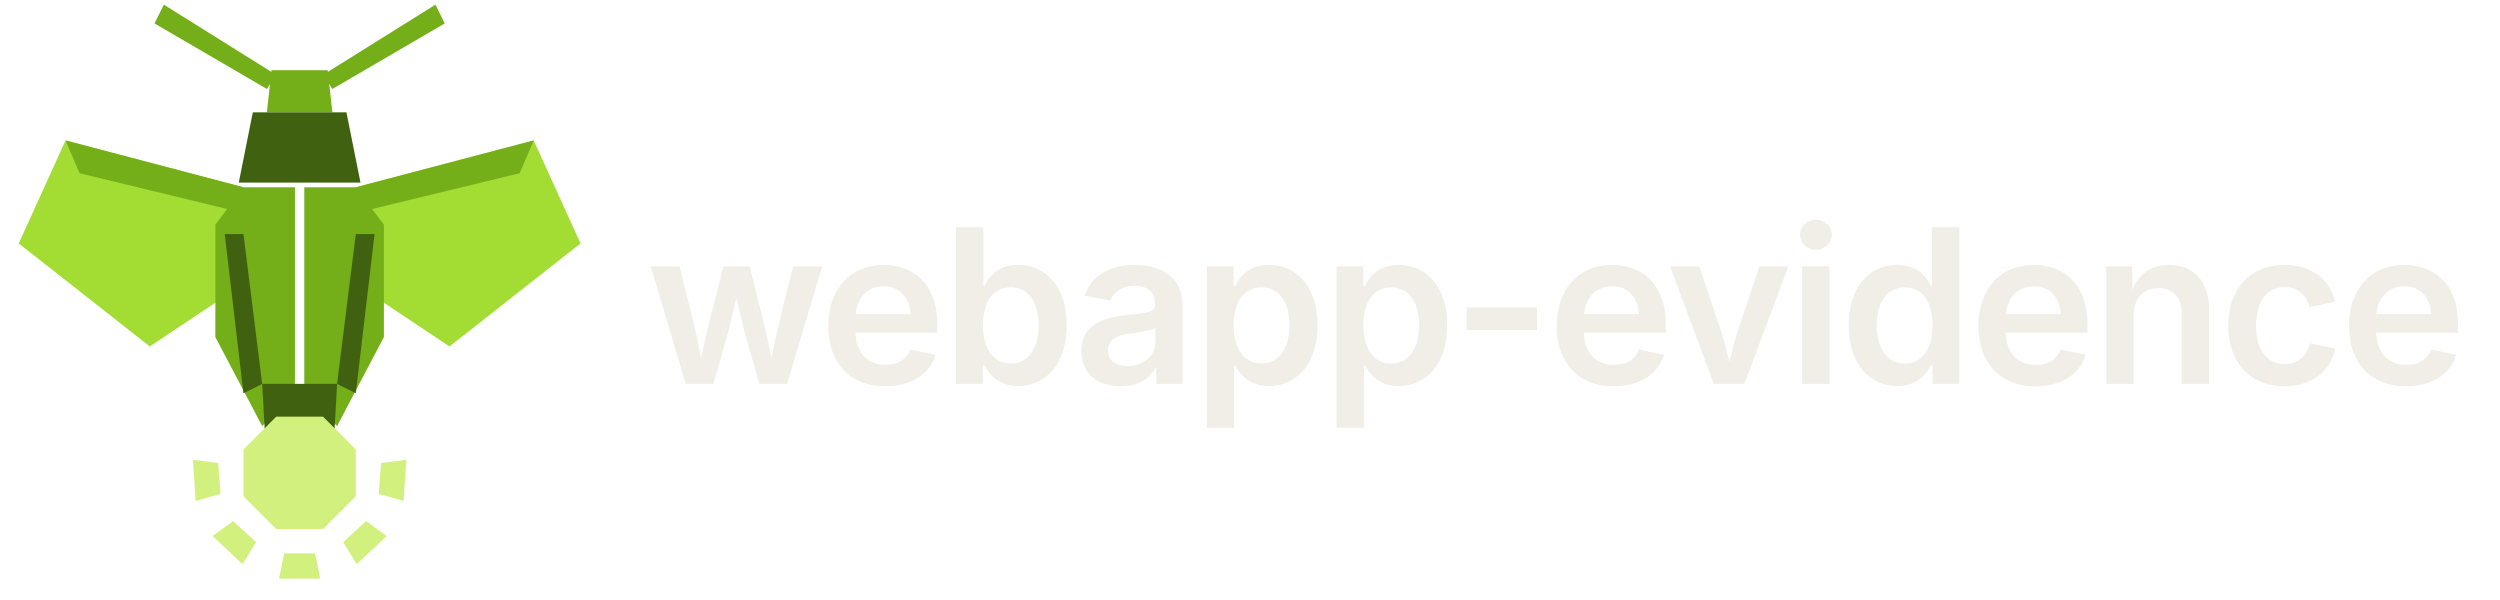
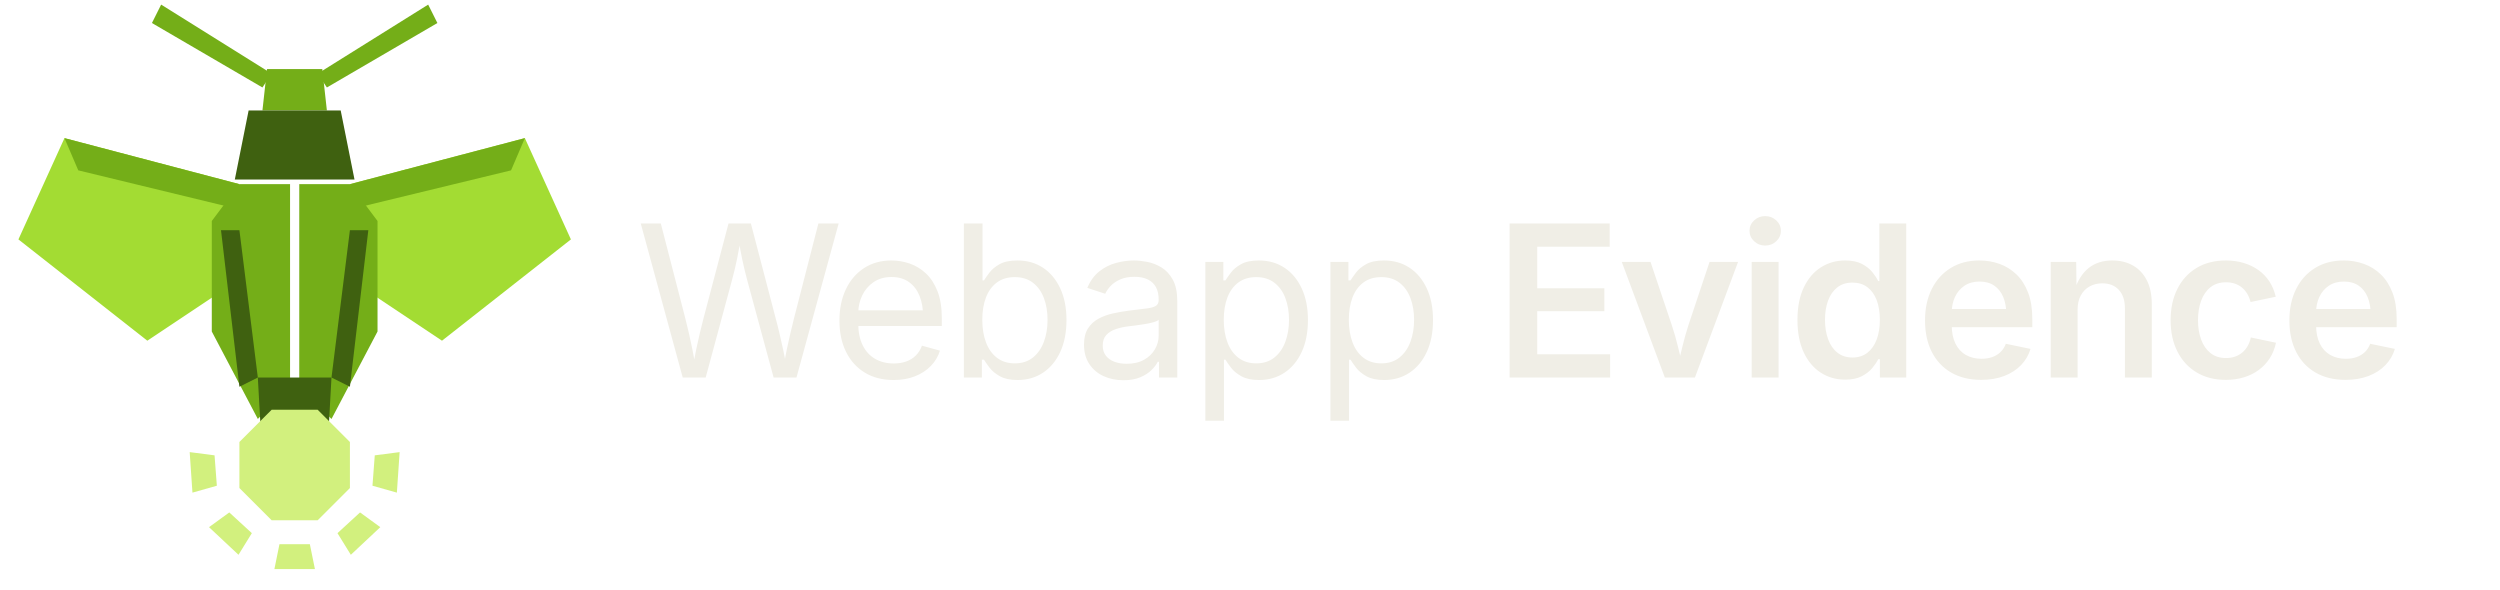
- <svg xmlns="http://www.w3.org/2000/svg" viewBox="0 0 534 128" role="img" aria-label="webapp-evidence">
+ <svg xmlns="http://www.w3.org/2000/svg" viewBox="0 0 543 128" role="img" aria-label="Webapp Evidence">
  <polygon points="52.0,40.0 14.0,30.0 4.0,52.0 32.0,74.0 50.0,62.0" fill="#A3DC33" />
  <polygon points="78.0,62.0 96.0,74.0 124.0,52.0 114.0,30.0 76.0,40.0" fill="#A3DC33" />
  <polygon points="52.0,40.0 14.0,30.0 17.0,37.0 50.0,45.0" fill="#74AE18" />
  <polygon points="78.0,45.0 111.0,37.0 114.0,30.0 76.0,40.0" fill="#74AE18" />
  <polygon points="52.0,40.0 63.0,40.0 63.0,84.0 56.0,91.0 46.0,72.0 46.0,48.0" fill="#74AE18" />
  <polygon points="82.0,48.0 82.0,72.0 72.0,91.0 65.0,84.0 65.0,40.0 76.0,40.0" fill="#74AE18" />
  <polygon points="48.0,50.0 52.0,50.0 56.0,82.0 52.0,84.0" fill="#3F6110" />
  <polygon points="76.0,84.0 72.0,82.0 76.0,50.0 80.0,50.0" fill="#3F6110" />
  <polygon points="57.0,19.0 59.0,16.0 35.0,1.0 33.0,5.0" fill="#74AE18" />
  <polygon points="95.0,5.0 93.0,1.0 69.0,16.0 71.0,19.0" fill="#74AE18" />
  <polygon points="58.0,15.0 70.0,15.0 71.0,24.0 57.0,24.0" fill="#74AE18" />
  <polygon points="54.0,24.0 74.0,24.0 77.0,39.0 51.0,39.0" fill="#3F6110" />
  <polygon points="56.0,82.0 72.0,82.0 71.0,100.0 57.0,100.0" fill="#3F6110" />
  <polygon points="81.4,98.9 86.8,98.2 86.2,107.0 80.9,105.5" fill="#D2F07E" />
  <polygon points="78.2,111.3 82.6,114.5 76.2,120.5 73.3,115.8" fill="#D2F07E" />
  <polygon points="67.3,118.2 68.4,123.6 59.6,123.6 60.7,118.2" fill="#D2F07E" />
  <polygon points="54.7,115.8 51.8,120.5 45.4,114.5 49.8,111.3" fill="#D2F07E" />
  <polygon points="47.1,105.5 41.8,107.0 41.2,98.2 46.6,98.9" fill="#D2F07E" />
  <polygon points="76.0,106.0 69.0,113.0 59.0,113.0 52.0,106.0 52.0,96.0 59.0,89.0 69.0,89.0 76.0,96.0" fill="#D2F07E" />
-   <text x="138" y="82" font-family="Inter, 'SF Pro Display', 'Helvetica Neue', Arial, sans-serif" font-size="46" font-weight="600" fill="#F0EEE6" letter-spacing="-1">webapp-evidence</text>
+   <path d="M148.287 82.0 139.168 48.533H143.525L148.826 69.062Q149.253 70.702 149.635 72.398Q150.017 74.094 150.376 75.834Q150.735 77.575 151.05 79.417H150.533Q150.87 77.575 151.229 75.834Q151.589 74.094 151.993 72.398Q152.397 70.702 152.824 69.062L158.237 48.533H163.089L168.457 69.062Q168.906 70.702 169.299 72.398Q169.692 74.094 170.074 75.834Q170.456 77.575 170.793 79.417H170.209Q170.546 77.575 170.905 75.834Q171.265 74.094 171.669 72.398Q172.073 70.702 172.478 69.062L177.756 48.533H182.158L172.994 82.0H168.03L162.28 60.797Q161.719 58.73 161.202 56.293Q160.686 53.856 160.191 50.667H161.09Q160.596 53.677 160.124 56.046Q159.652 58.416 159.001 60.797L153.273 82.0Z M194.096 82.539Q190.457 82.539 187.818 80.922Q185.179 79.305 183.752 76.407Q182.326 73.51 182.326 69.646Q182.326 65.783 183.719 62.841Q185.111 59.898 187.661 58.236Q190.21 56.574 193.624 56.574Q195.623 56.574 197.566 57.237Q199.509 57.899 201.092 59.371Q202.676 60.842 203.619 63.245Q204.562 65.648 204.562 69.13V70.814H185.066V67.4H202.384L200.497 68.658Q200.497 66.188 199.722 64.267Q198.947 62.347 197.42 61.257Q195.893 60.168 193.624 60.168Q191.355 60.168 189.738 61.28Q188.121 62.392 187.268 64.177Q186.414 65.963 186.414 68.007V70.275Q186.414 73.061 187.38 75.003Q188.346 76.946 190.086 77.946Q191.827 78.945 194.118 78.945Q195.601 78.945 196.813 78.519Q198.026 78.092 198.902 77.227Q199.778 76.362 200.25 75.082L204.158 76.16Q203.574 78.047 202.182 79.484Q200.789 80.922 198.734 81.73Q196.679 82.539 194.096 82.539Z M221.015 82.539Q218.634 82.539 217.174 81.719Q215.714 80.899 214.928 79.855Q214.142 78.811 213.715 78.114H213.266V82.0H209.357V48.533H213.4V60.909H213.715Q214.142 60.235 214.905 59.213Q215.669 58.191 217.106 57.383Q218.544 56.574 220.992 56.574Q224.137 56.574 226.529 58.146Q228.921 59.719 230.28 62.627Q231.639 65.536 231.639 69.512Q231.639 73.51 230.291 76.43Q228.943 79.35 226.551 80.944Q224.159 82.539 221.015 82.539ZM220.408 78.923Q222.767 78.923 224.35 77.654Q225.934 76.385 226.731 74.24Q227.528 72.095 227.528 69.467Q227.528 66.861 226.742 64.761Q225.956 62.661 224.373 61.426Q222.789 60.19 220.408 60.19Q218.095 60.19 216.522 61.358Q214.95 62.526 214.153 64.604Q213.355 66.682 213.355 69.467Q213.355 72.252 214.164 74.386Q214.973 76.52 216.556 77.721Q218.14 78.923 220.408 78.923Z M244.003 82.584Q241.622 82.584 239.679 81.686Q237.736 80.787 236.591 79.058Q235.445 77.328 235.445 74.857Q235.445 72.701 236.299 71.354Q237.152 70.006 238.579 69.231Q240.005 68.456 241.734 68.074Q243.464 67.692 245.216 67.468Q247.462 67.176 248.877 67.019Q250.292 66.861 250.977 66.479Q251.662 66.098 251.662 65.177V65.042Q251.662 63.47 251.078 62.38Q250.494 61.291 249.326 60.707Q248.158 60.123 246.406 60.123Q244.609 60.123 243.329 60.685Q242.049 61.246 241.251 62.088Q240.454 62.931 240.05 63.807L236.164 62.526Q237.13 60.235 238.77 58.944Q240.409 57.652 242.386 57.113Q244.362 56.574 246.294 56.574Q247.552 56.574 249.158 56.877Q250.764 57.181 252.257 58.079Q253.751 58.978 254.728 60.741Q255.705 62.504 255.705 65.446V82.0H251.729V78.586H251.46Q251.033 79.462 250.09 80.394Q249.146 81.326 247.642 81.955Q246.137 82.584 244.003 82.584ZM244.699 79.013Q246.945 79.013 248.495 78.137Q250.045 77.261 250.854 75.857Q251.662 74.453 251.662 72.926V69.444Q251.415 69.736 250.584 69.972Q249.753 70.208 248.686 70.388Q247.619 70.567 246.62 70.691Q245.62 70.814 245.036 70.882Q243.576 71.062 242.307 71.5Q241.038 71.938 240.274 72.78Q239.511 73.622 239.511 75.06Q239.511 76.362 240.185 77.238Q240.858 78.114 242.026 78.563Q243.194 79.013 244.699 79.013Z M261.803 91.389V56.889H265.711V60.909H266.16Q266.587 60.235 267.351 59.213Q268.114 58.191 269.552 57.383Q270.989 56.574 273.438 56.574Q276.582 56.574 278.974 58.146Q281.366 59.719 282.725 62.627Q284.084 65.536 284.084 69.512Q284.084 73.51 282.736 76.43Q281.389 79.35 278.997 80.944Q276.604 82.539 273.46 82.539Q271.079 82.539 269.619 81.719Q268.159 80.899 267.373 79.855Q266.587 78.811 266.16 78.114H265.846V91.389ZM272.854 78.923Q275.212 78.923 276.795 77.654Q278.379 76.385 279.176 74.24Q279.974 72.095 279.974 69.467Q279.974 66.861 279.188 64.761Q278.401 62.661 276.818 61.426Q275.234 60.19 272.854 60.19Q270.54 60.19 268.968 61.358Q267.396 62.526 266.598 64.604Q265.801 66.682 265.801 69.467Q265.801 72.252 266.609 74.386Q267.418 76.52 269.001 77.721Q270.585 78.923 272.854 78.923Z M288.969 91.389V56.889H292.877V60.909H293.326Q293.753 60.235 294.517 59.213Q295.28 58.191 296.718 57.383Q298.155 56.574 300.604 56.574Q303.748 56.574 306.14 58.146Q308.532 59.719 309.891 62.627Q311.25 65.536 311.25 69.512Q311.25 73.51 309.902 76.43Q308.555 79.35 306.163 80.944Q303.771 82.539 300.626 82.539Q298.245 82.539 296.785 81.719Q295.325 80.899 294.539 79.855Q293.753 78.811 293.326 78.114H293.012V91.389ZM300.02 78.923Q302.378 78.923 303.961 77.654Q305.545 76.385 306.342 74.24Q307.14 72.095 307.14 69.467Q307.14 66.861 306.354 64.761Q305.567 62.661 303.984 61.426Q302.4 60.19 300.02 60.19Q297.706 60.19 296.134 61.358Q294.562 62.526 293.764 64.604Q292.967 66.682 292.967 69.467Q292.967 72.252 293.775 74.386Q294.584 76.52 296.167 77.721Q297.751 78.923 300.02 78.923Z M327.887 82.0V48.533H349.624V53.584H333.885V62.608H348.467V67.594H333.885V76.949H349.721V82.0Z M361.605 82.0 352.248 56.889H358.492L363.086 70.543Q363.891 72.938 364.47 75.369Q365.049 77.801 365.668 80.297H364.21Q364.821 77.801 365.396 75.373Q365.971 72.946 366.754 70.543L371.315 56.889H377.51L368.138 82.0Z M380.469 82.0V56.889H386.307V82.0ZM383.394 53.336Q381.998 53.336 380.997 52.396Q379.996 51.456 379.996 50.14Q379.996 48.796 380.997 47.868Q381.998 46.939 383.394 46.939Q384.803 46.939 385.805 47.867Q386.807 48.795 386.807 50.139Q386.807 51.457 385.805 52.396Q384.803 53.336 383.394 53.336Z M400.766 82.458Q397.805 82.458 395.455 80.932Q393.104 79.406 391.756 76.511Q390.408 73.615 390.408 69.496Q390.408 65.31 391.788 62.425Q393.167 59.541 395.513 58.058Q397.86 56.574 400.748 56.574Q402.986 56.574 404.411 57.322Q405.836 58.07 406.676 59.112Q407.516 60.154 407.944 61.047H408.194V48.533H414.032V82.0H408.313V78.025H407.944Q407.499 78.932 406.641 79.96Q405.783 80.988 404.363 81.723Q402.943 82.458 400.766 82.458ZM402.35 77.653Q404.261 77.653 405.591 76.622Q406.921 75.59 407.612 73.747Q408.304 71.904 408.304 69.467Q408.304 67.013 407.619 65.202Q406.935 63.392 405.606 62.385Q404.276 61.379 402.35 61.379Q400.382 61.379 399.053 62.428Q397.724 63.478 397.055 65.303Q396.387 67.128 396.387 69.467Q396.387 71.812 397.063 73.666Q397.739 75.52 399.075 76.587Q400.411 77.653 402.35 77.653Z M430.304 82.507Q426.527 82.507 423.791 80.918Q421.055 79.329 419.584 76.431Q418.114 73.534 418.114 69.598Q418.114 65.727 419.567 62.796Q421.02 59.866 423.678 58.22Q426.337 56.574 429.921 56.574Q432.227 56.574 434.299 57.318Q436.372 58.061 437.975 59.605Q439.579 61.149 440.498 63.544Q441.417 65.94 441.417 69.251V71.073H420.87V67.109H438.503L435.775 68.286Q435.775 66.155 435.117 64.55Q434.46 62.945 433.167 62.05Q431.874 61.154 429.953 61.154Q428.032 61.154 426.682 62.064Q425.332 62.974 424.624 64.493Q423.916 66.011 423.916 67.869V70.615Q423.916 72.996 424.724 74.631Q425.532 76.267 426.994 77.097Q428.455 77.927 430.383 77.927Q431.663 77.927 432.71 77.56Q433.757 77.194 434.512 76.467Q435.267 75.74 435.665 74.67L441.029 75.78Q440.429 77.796 438.964 79.311Q437.498 80.825 435.306 81.666Q433.113 82.507 430.304 82.507Z M451.251 67.291V82.0H445.413V56.889H450.949L451.028 63.097H450.571Q451.612 59.842 453.661 58.208Q455.711 56.574 458.782 56.574Q461.369 56.574 463.298 57.679Q465.227 58.784 466.298 60.897Q467.369 63.009 467.369 66.037V82.0H461.531V66.931Q461.531 64.406 460.221 62.972Q458.912 61.539 456.615 61.539Q455.069 61.539 453.854 62.216Q452.639 62.893 451.945 64.175Q451.251 65.458 451.251 67.291Z M483.448 82.507Q479.791 82.507 477.098 80.885Q474.405 79.264 472.931 76.348Q471.457 73.433 471.457 69.569Q471.457 65.663 472.931 62.74Q474.405 59.817 477.098 58.195Q479.791 56.574 483.448 56.574Q485.55 56.574 487.345 57.119Q489.14 57.663 490.558 58.68Q491.975 59.696 492.924 61.158Q493.874 62.619 494.286 64.453L488.815 65.602Q488.586 64.628 488.117 63.839Q487.649 63.051 486.977 62.484Q486.305 61.917 485.429 61.616Q484.554 61.314 483.496 61.314Q481.458 61.314 480.107 62.398Q478.757 63.481 478.08 65.34Q477.403 67.199 477.403 69.553Q477.403 71.87 478.08 73.73Q478.757 75.59 480.107 76.678Q481.458 77.767 483.496 77.767Q484.568 77.767 485.458 77.454Q486.348 77.141 487.038 76.556Q487.729 75.971 488.197 75.141Q488.666 74.312 488.887 73.301L494.343 74.442Q493.946 76.329 492.989 77.813Q492.032 79.297 490.612 80.35Q489.191 81.403 487.378 81.955Q485.565 82.507 483.448 82.507Z M509.443 82.507Q505.667 82.507 502.931 80.918Q500.195 79.329 498.724 76.431Q497.253 73.534 497.253 69.598Q497.253 65.727 498.706 62.796Q500.16 59.866 502.818 58.22Q505.477 56.574 509.06 56.574Q511.367 56.574 513.439 57.318Q515.511 58.061 517.115 59.605Q518.719 61.149 519.638 63.544Q520.557 65.94 520.557 69.251V71.073H500.01V67.109H517.642L514.915 68.286Q514.915 66.155 514.257 64.55Q513.599 62.945 512.306 62.05Q511.014 61.154 509.093 61.154Q507.172 61.154 505.822 62.064Q504.471 62.974 503.763 64.493Q503.055 66.011 503.055 67.869V70.615Q503.055 72.996 503.863 74.631Q504.672 76.267 506.133 77.097Q507.595 77.927 509.522 77.927Q510.803 77.927 511.85 77.56Q512.897 77.194 513.651 76.467Q514.406 75.74 514.805 74.67L520.169 75.78Q519.569 77.796 518.103 79.311Q516.638 80.825 514.445 81.666Q512.253 82.507 509.443 82.507Z" fill="#F0EEE6" />
</svg>
